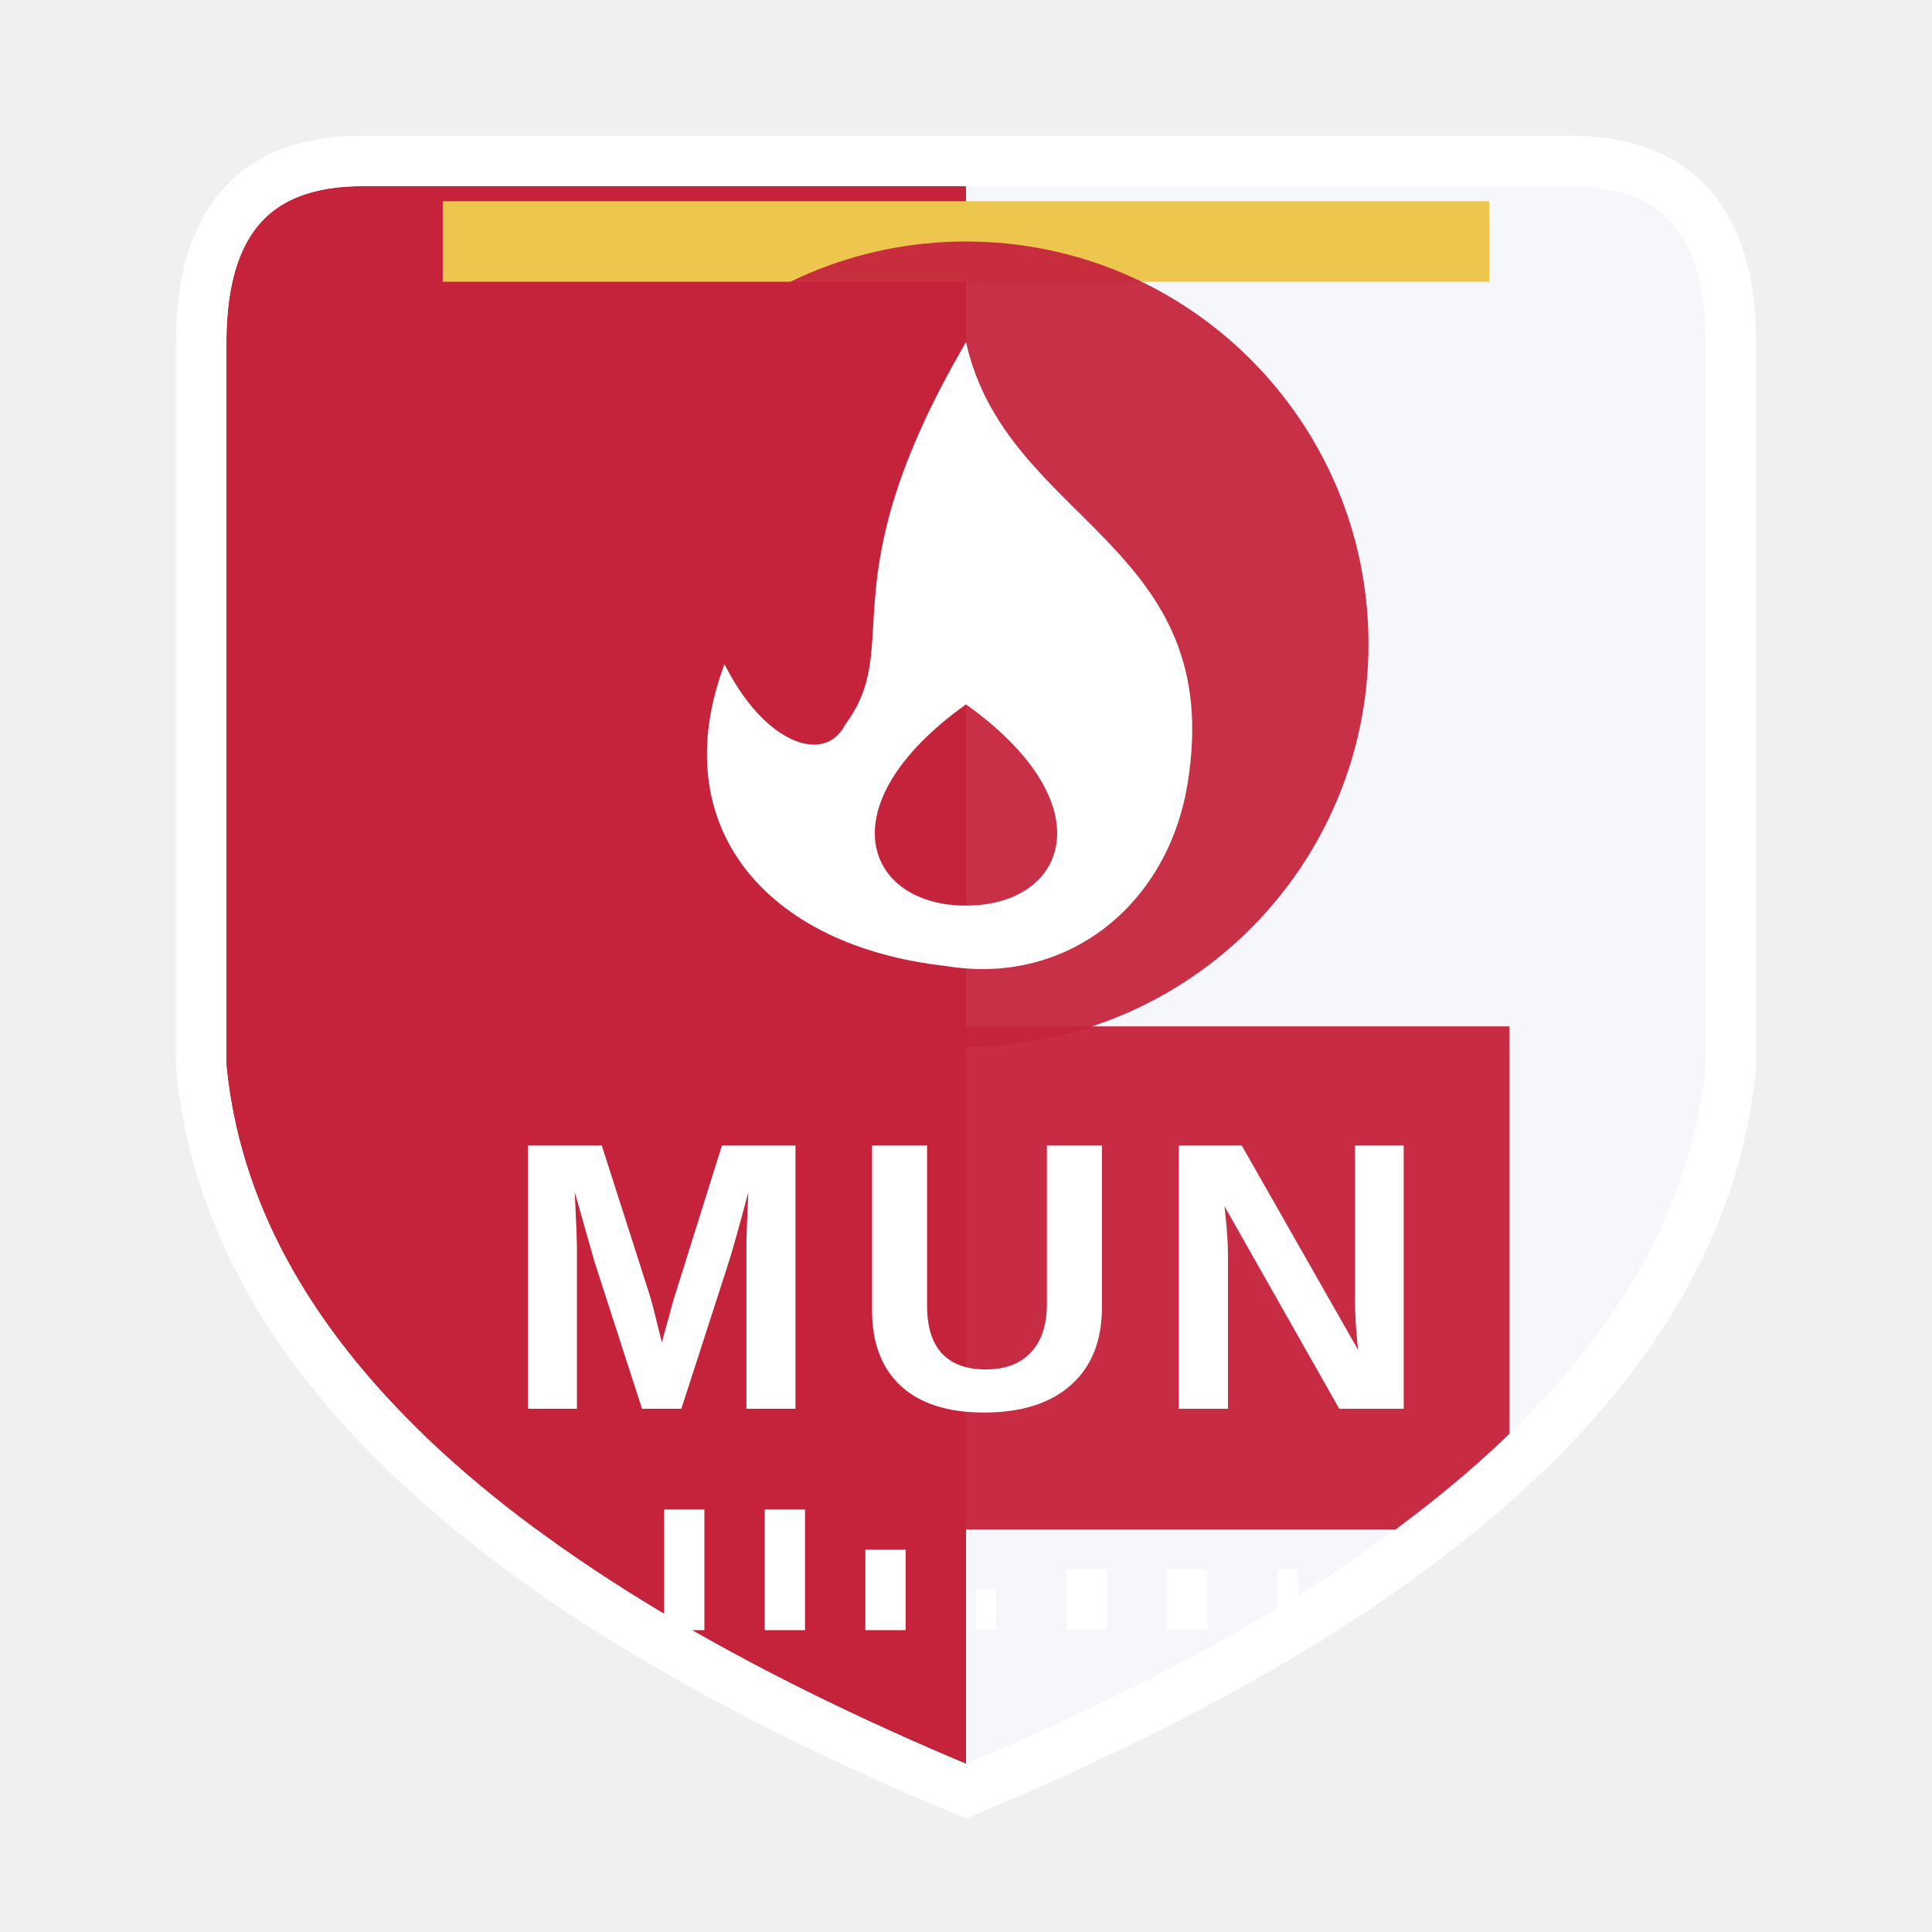
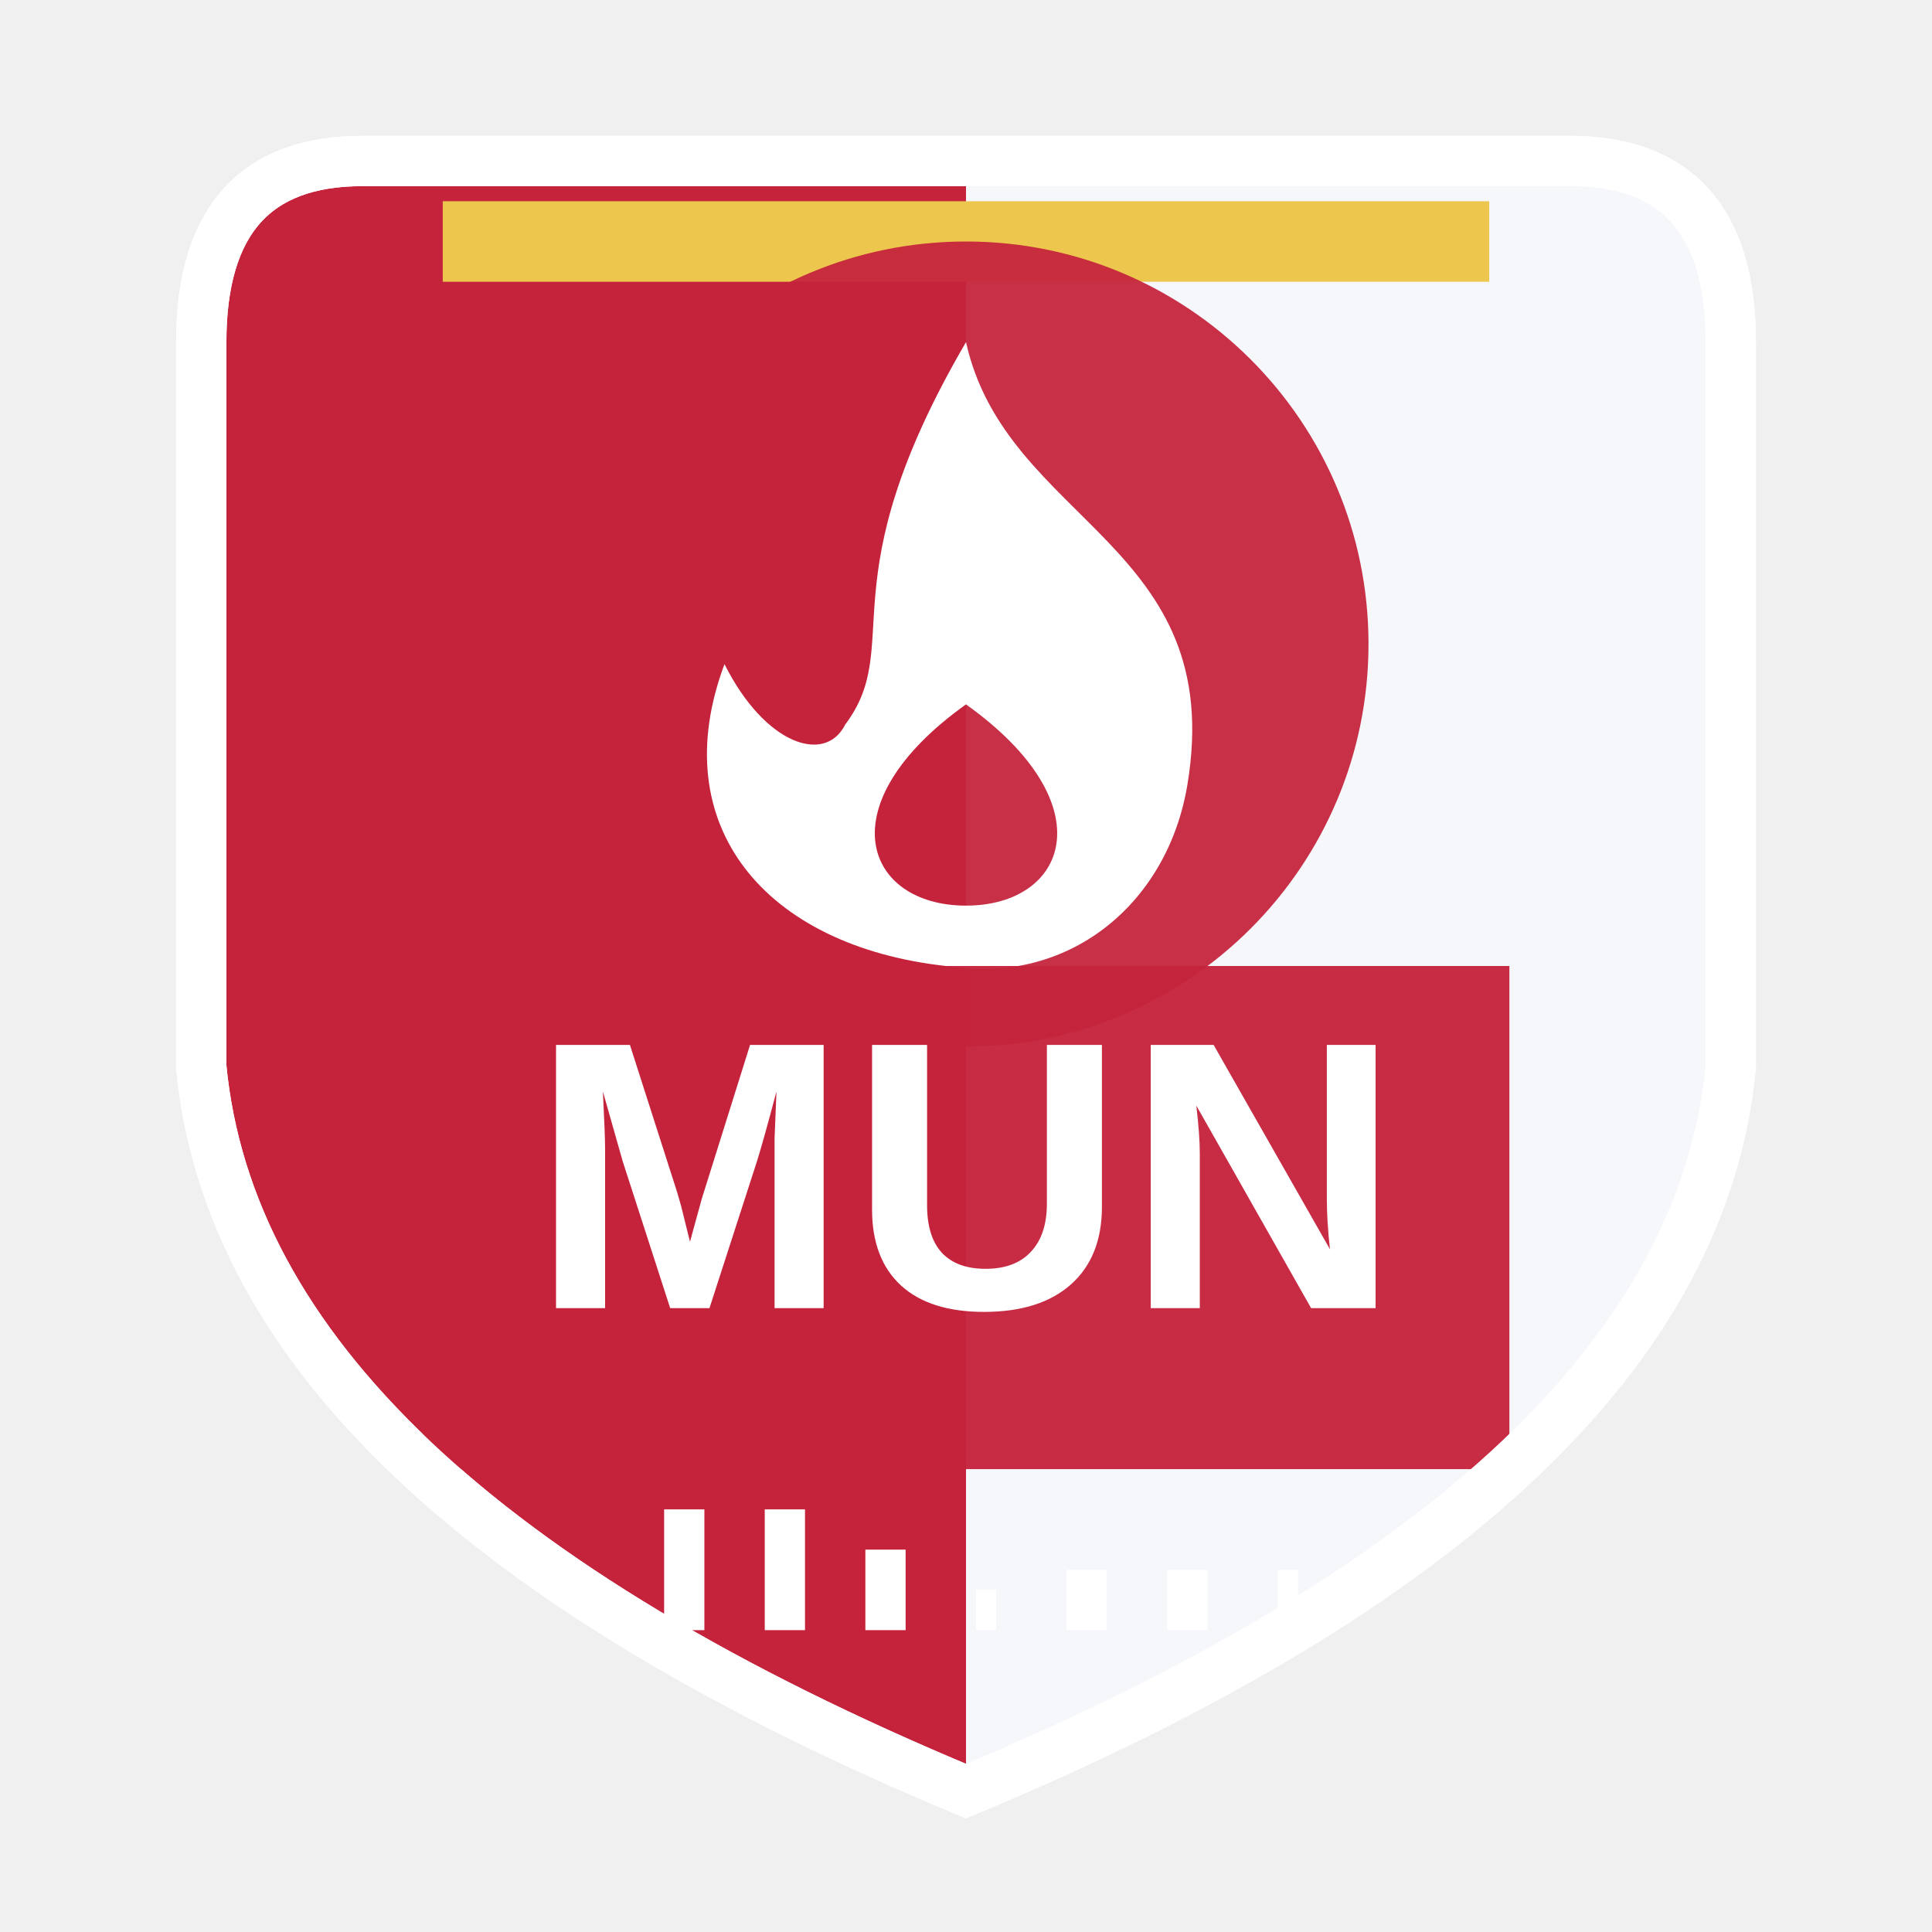
<svg xmlns="http://www.w3.org/2000/svg" viewBox="0 0 96 96" width="96" height="96" role="img">
  <defs>
-     <clipPath id="crest">
+     <clipPath id="crest-767fc64ce31d98">
      <path d="M18 8H78Q86 8 86 17V53Q84 74 48 89 12 74 10 53V17Q10 8 18 8Z" />
    </clipPath>
  </defs>
  <path d="M18 8H78Q86 8 86 17V53Q84 74 48 89 12 74 10 53V17Q10 8 18 8Z" fill="#c5233c" stroke="#ffffff" stroke-width="2.5" />
-   <g clip-path="url(#crest)">
+   <g clip-path="url(#crest-767fc64ce31d98)">
    <path d="M48 7h42v84H48Z" fill="#f5f7fb" />
    <path d="M22 12H74" stroke="#edc64e" stroke-width="4" />
    <circle cx="48" cy="32" r="20" fill="#c5233c" opacity=".94" />
    <g style="color:#ffffff" fill="#ffffff" stroke-linejoin="round">
      <path d="M48 17c2 9 13 10 11 22-1 6-6 10-12 9-9-1-14-7-11-15 2 4 5 5 6 3 3-4-1-7 6-19Zm0 18c-7 5-5 10 0 10s7-5 0-10Z" />
    </g>
-     <path d="M21 51H75V76H21Z" fill="#c5233c" opacity=".96" />
-     <text x="48" y="70" fill="#ffffff" text-anchor="middle" font-family="Arial,Helvetica,sans-serif" font-size="19" font-weight="900" letter-spacing="1.4">MUN</text>
+     <path d="M21 48H75V73H21Z" fill="#c5233c" opacity=".96" />
+     <text x="48" y="65" fill="#ffffff" text-anchor="middle" font-family="Arial,Helvetica,sans-serif" font-size="19" font-weight="900" textLength="43" lengthAdjust="spacingAndGlyphs">MUN</text>
    <g>
      <path d="M29 81v-2" stroke="#ffffff" stroke-width="1" />
      <path d="M34 81v-6" stroke="#ffffff" stroke-width="2" />
      <path d="M39 81v-6" stroke="#ffffff" stroke-width="2" />
      <path d="M44 81v-4" stroke="#ffffff" stroke-width="2" />
      <path d="M49 81v-2" stroke="#ffffff" stroke-width="1" />
      <path d="M54 81v-3" stroke="#ffffff" stroke-width="2" />
      <path d="M59 81v-3" stroke="#ffffff" stroke-width="2" />
      <path d="M64 81v-3" stroke="#ffffff" stroke-width="1" />
    </g>
  </g>
  <path d="M18 8H78Q86 8 86 17V53Q84 74 48 89 12 74 10 53V17Q10 8 18 8Z" fill="none" stroke="#ffffff" stroke-width="2.5" />
</svg>
